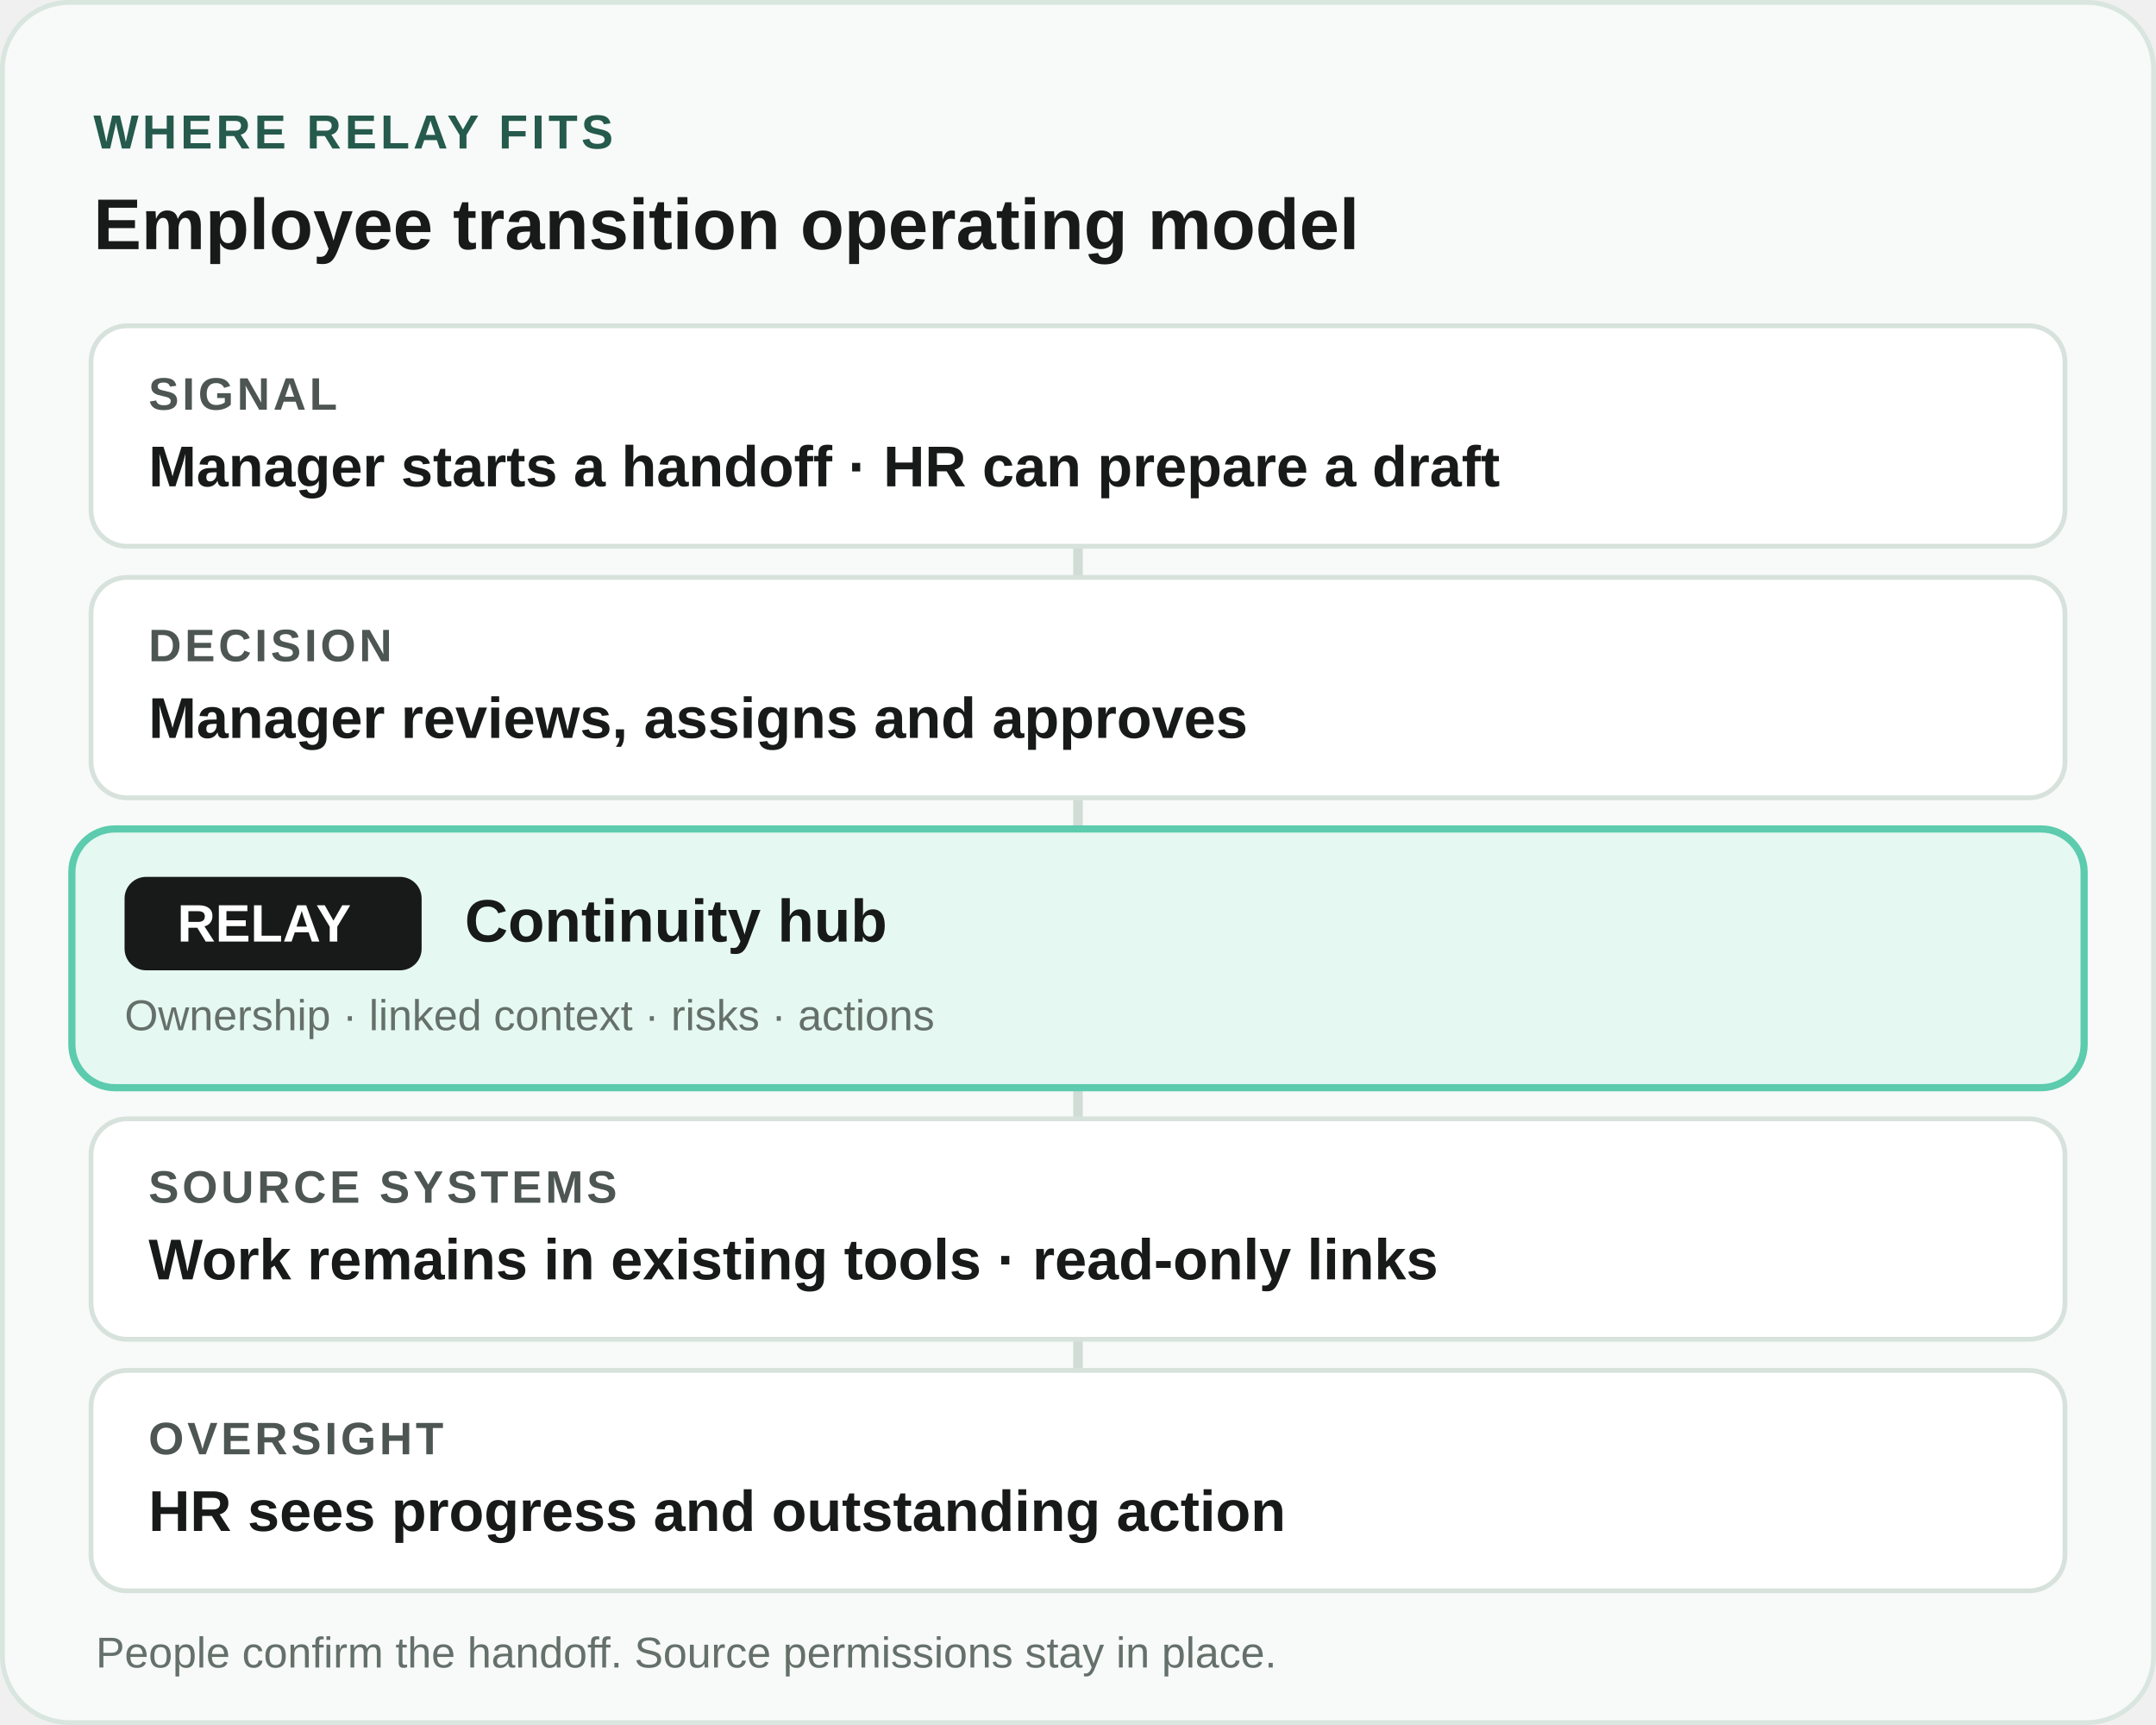
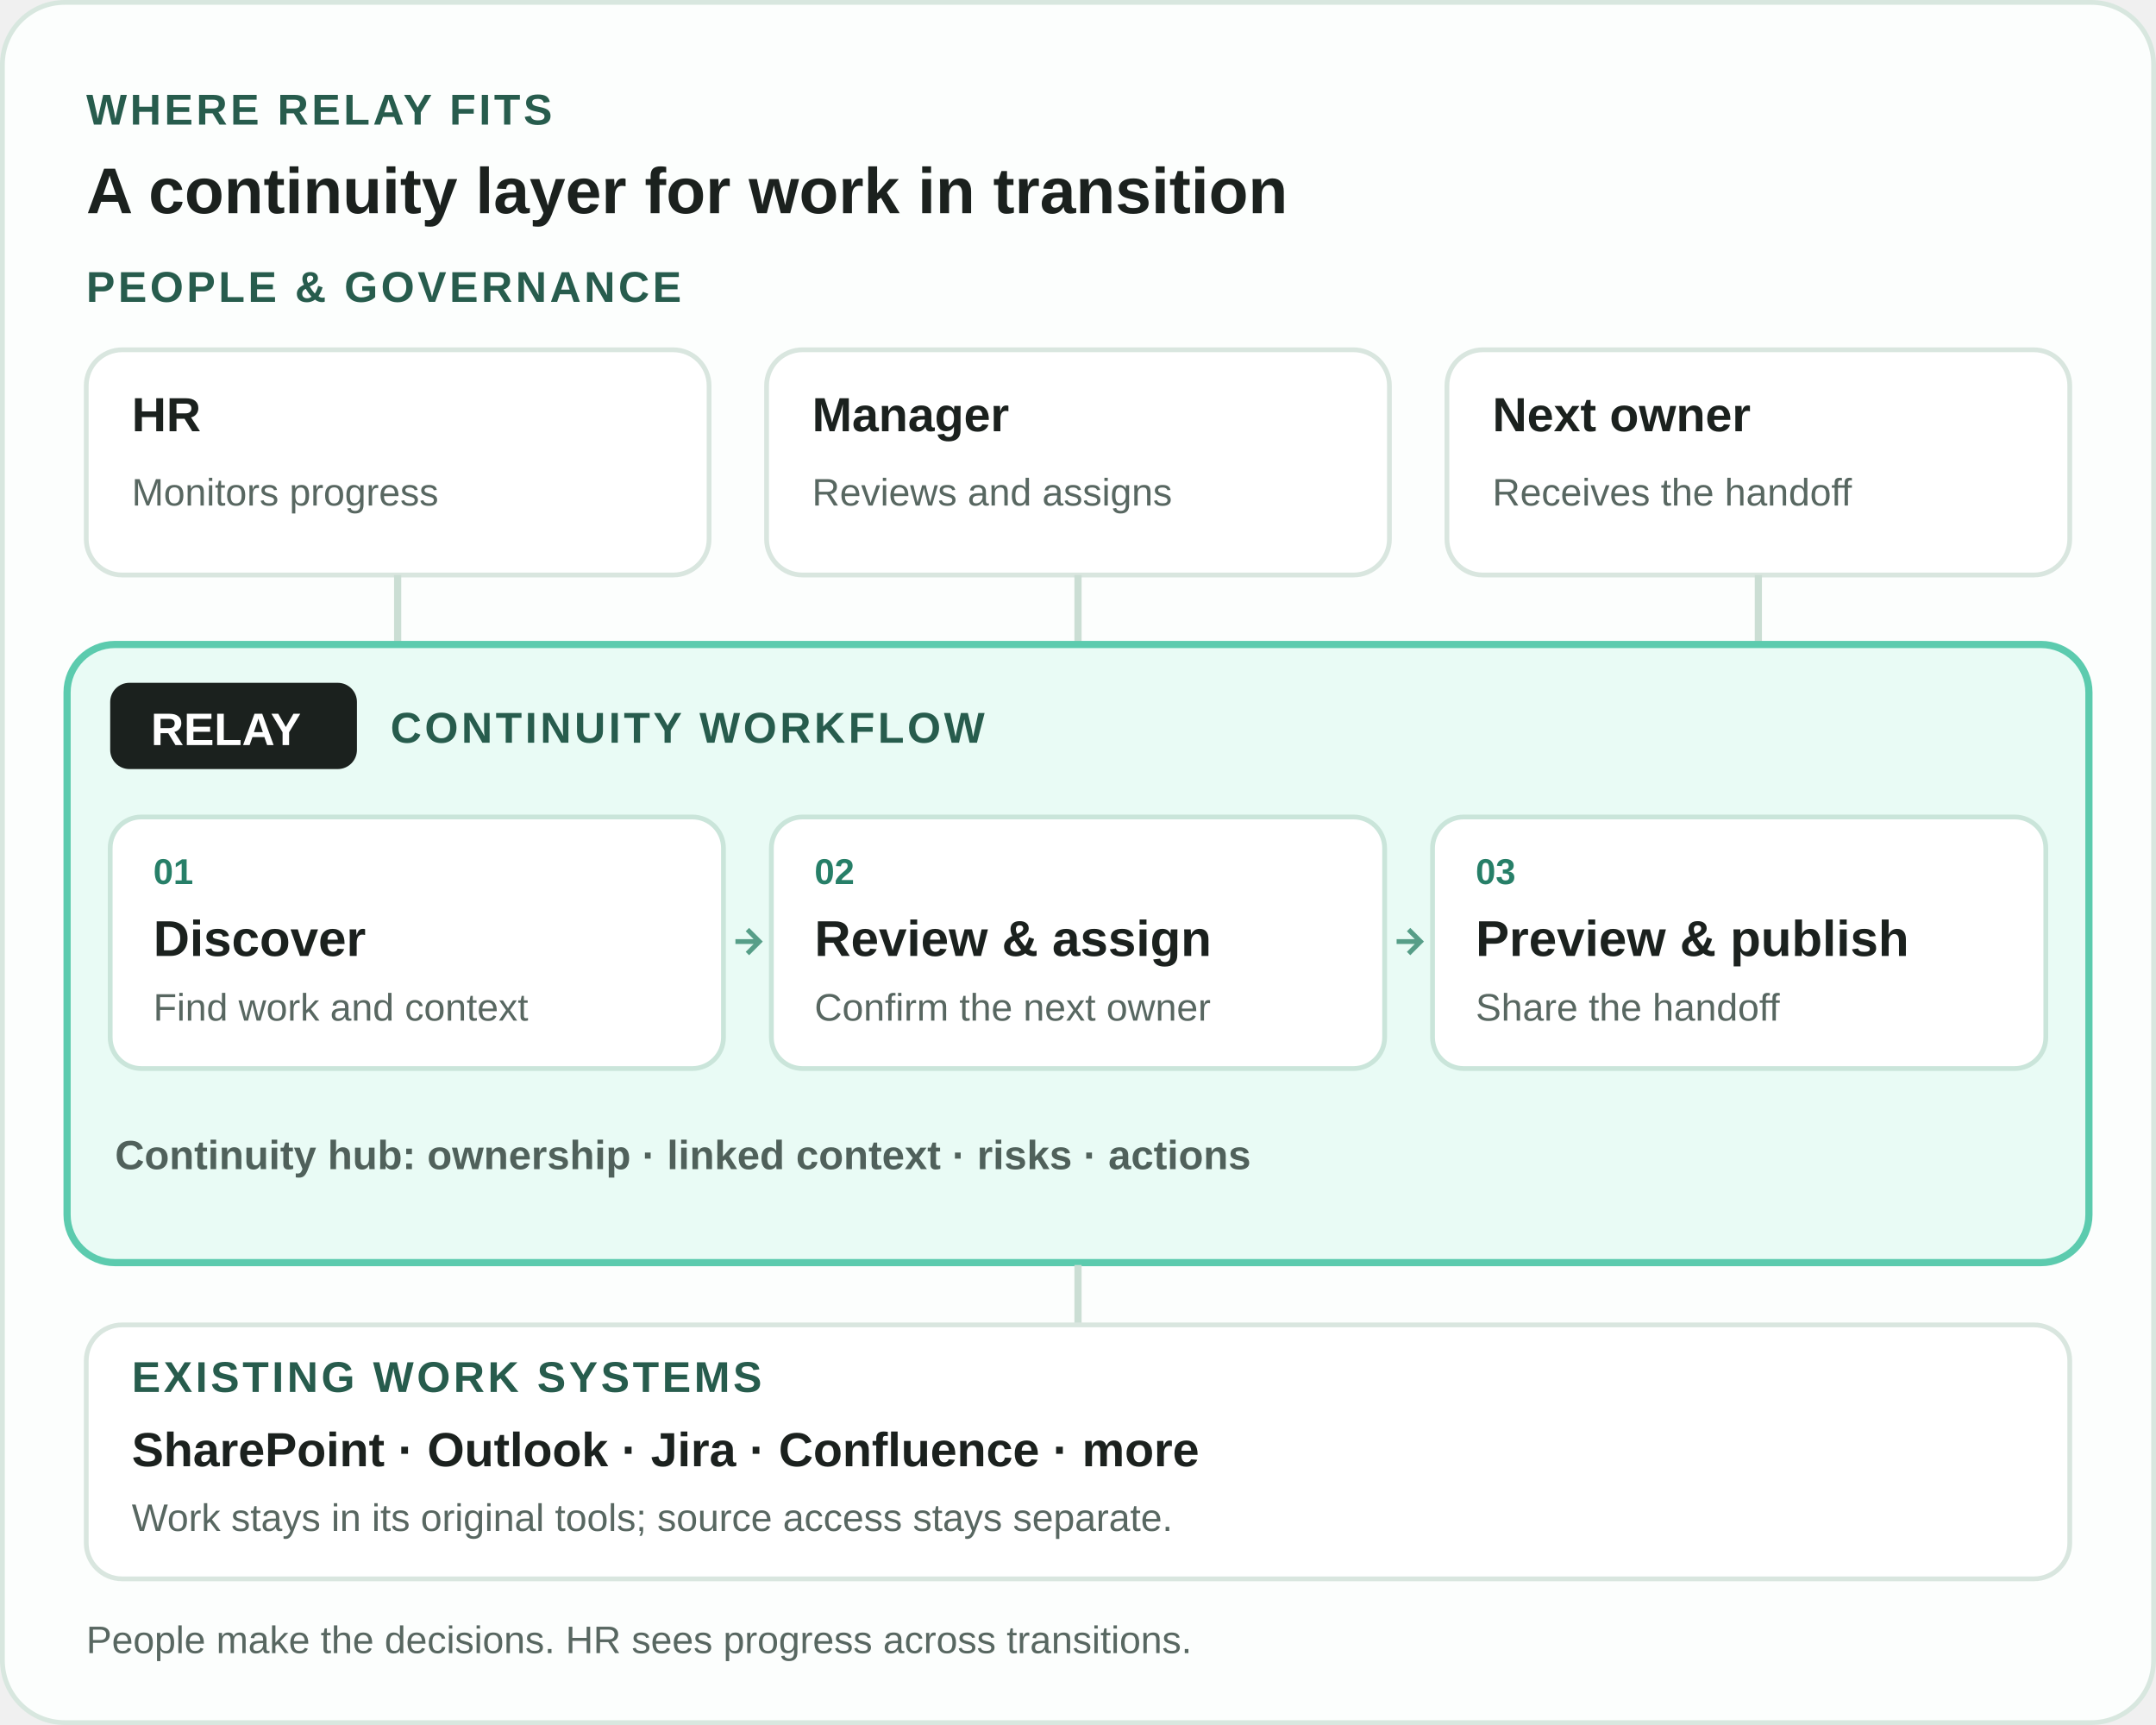
<svg xmlns="http://www.w3.org/2000/svg" width="900" height="720" viewBox="0 0 900 720" role="img" aria-labelledby="title desc">
-   <style>text{font-family:Arial,Helvetica,sans-serif} .label{fill:#4d5652;font-size:19px;font-weight:700;letter-spacing:1.4px} .detail{fill:#171a18;font-size:24px;font-weight:600} .small{fill:#65706b;font-size:18px} .mint{fill:#255a4c}</style>
-   <rect x="1" y="1" width="898" height="718" rx="28" fill="#f7faf8" stroke="#d9e5df" stroke-width="2" />
-   <text x="39" y="62" fill="#255a4c" font-size="20" font-weight="700" letter-spacing="1.5">WHERE RELAY FITS</text>
-   <text x="39" y="104" fill="#171a18" font-size="30" font-weight="700">Employee transition operating model</text>
-   <path d="M450 192V608" fill="none" stroke="#d1dcd6" stroke-width="4" />
-   <rect x="38" y="136" width="824" height="92" rx="15" fill="#fff" stroke="#d7e2dc" stroke-width="2" />
-   <text class="label" x="62" y="171">SIGNAL</text>
-   <text class="detail" x="62" y="203">Manager starts a handoff · HR can prepare a draft</text>
-   <rect x="38" y="241" width="824" height="92" rx="15" fill="#fff" stroke="#d7e2dc" stroke-width="2" />
-   <text class="label" x="62" y="276">DECISION</text>
-   <text class="detail" x="62" y="308">Manager reviews, assigns and approves</text>
-   <rect x="30" y="346" width="840" height="108" rx="18" fill="#e5f8f1" stroke="#5CCBAE" stroke-width="3" />
-   <rect x="52" y="366" width="124" height="39" rx="9" fill="#171a18" />
-   <text x="74" y="393" fill="#fff" font-size="22" font-weight="700">RELAY</text>
-   <text x="194" y="393" fill="#171a18" font-size="25" font-weight="700">Continuity hub</text>
-   <text x="52" y="430" class="small">Ownership · linked context · risks · actions</text>
-   <rect x="38" y="467" width="824" height="92" rx="15" fill="#fff" stroke="#d7e2dc" stroke-width="2" />
-   <text class="label" x="62" y="502">SOURCE SYSTEMS</text>
-   <text class="detail" x="62" y="534">Work remains in existing tools · read-only links</text>
-   <rect x="38" y="572" width="824" height="92" rx="15" fill="#fff" stroke="#d7e2dc" stroke-width="2" />
-   <text class="label" x="62" y="607">OVERSIGHT</text>
-   <text class="detail" x="62" y="639">HR sees progress and outstanding action</text>
-   <text x="40" y="696" class="small">People confirm the handoff. Source permissions stay in place.</text>
+   <style>text{font-family:Arial,Helvetica,sans-serif}.kicker{fill:#275c4d;font-size:18px;font-weight:700;letter-spacing:1.3px}.head{fill:#1b211e;font-size:27px;font-weight:700}.role{fill:#1b211e;font-size:20px;font-weight:700}.sub{fill:#586761;font-size:16px}.step{fill:#1b211e;font-size:21px;font-weight:700}.minor{fill:#50615b;font-size:17px;font-weight:600}.num{fill:#277f68;font-size:15px;font-weight:700}</style>
+   <rect x="1" y="1" width="898" height="718" rx="26" fill="#fcfefd" stroke="#d8e7df" stroke-width="2" />
+   <text x="36" y="52" class="kicker">WHERE RELAY FITS</text>
+   <text x="36" y="89" class="head">A continuity layer for work in transition</text>
+   <text x="36" y="126" class="kicker">PEOPLE &amp; GOVERNANCE</text>
+   <rect x="36" y="146" width="260" height="94" rx="15" fill="#fff" stroke="#d9e6df" stroke-width="2" />
+   <rect x="320" y="146" width="260" height="94" rx="15" fill="#fff" stroke="#d9e6df" stroke-width="2" />
+   <rect x="604" y="146" width="260" height="94" rx="15" fill="#fff" stroke="#d9e6df" stroke-width="2" />
+   <text x="55" y="180" class="role">HR</text>
+   <text x="55" y="211" class="sub">Monitors progress</text>
+   <text x="339" y="180" class="role">Manager</text>
+   <text x="339" y="211" class="sub">Reviews and assigns</text>
+   <text x="623" y="180" class="role">Next owner</text>
+   <text x="623" y="211" class="sub">Receives the handoff</text>
+   <path d="M166 240v31M450 240v31M734 240v31" fill="none" stroke="#cbded4" stroke-width="3" />
+   <rect x="28" y="269" width="844" height="258" rx="20" fill="#e9fbf5" stroke="#5CCBAE" stroke-width="3" />
+   <rect x="46" y="285" width="103" height="36" rx="8" fill="#1b211e" />
+   <text x="63" y="311" fill="#fff" font-size="19" font-family="Arial,Helvetica,sans-serif" font-weight="700">RELAY</text>
+   <text x="163" y="310" class="kicker">CONTINUITY WORKFLOW</text>
+   <rect x="46" y="341" width="256" height="105" rx="13" fill="#fff" stroke="#cae5da" stroke-width="2" />
+   <rect x="322" y="341" width="256" height="105" rx="13" fill="#fff" stroke="#cae5da" stroke-width="2" />
+   <rect x="598" y="341" width="256" height="105" rx="13" fill="#fff" stroke="#cae5da" stroke-width="2" />
+   <text x="64" y="369" class="num">01</text>
+   <text x="64" y="399" class="step">Discover</text>
+   <text x="64" y="426" class="sub">Find work and context</text>
+   <text x="340" y="369" class="num">02</text>
+   <text x="340" y="399" class="step">Review &amp; assign</text>
+   <text x="340" y="426" class="sub">Confirm the next owner</text>
+   <text x="616" y="369" class="num">03</text>
+   <text x="616" y="399" class="step">Preview &amp; publish</text>
+   <text x="616" y="426" class="sub">Share the handoff</text>
+   <path d="M307 393h10m-5-5 5 5-5 5m271-5h10m-5-5 5 5-5 5" fill="none" stroke="#579e88" stroke-width="2" />
+   <text x="48" y="488" class="minor">Continuity hub: ownership · linked context · risks · actions</text>
+   <path d="M450 528v25" fill="none" stroke="#cbded4" stroke-width="3" />
+   <rect x="36" y="553" width="828" height="106" rx="15" fill="#fff" stroke="#d9e6df" stroke-width="2" />
+   <text x="55" y="581" class="kicker">EXISTING WORK SYSTEMS</text>
+   <text x="55" y="612" class="role">SharePoint · Outlook · Jira · Confluence · more</text>
+   <text x="55" y="639" class="sub">Work stays in its original tools; source access stays separate.</text>
+   <text x="36" y="690" class="sub">People make the decisions. HR sees progress across transitions.</text>
</svg>
